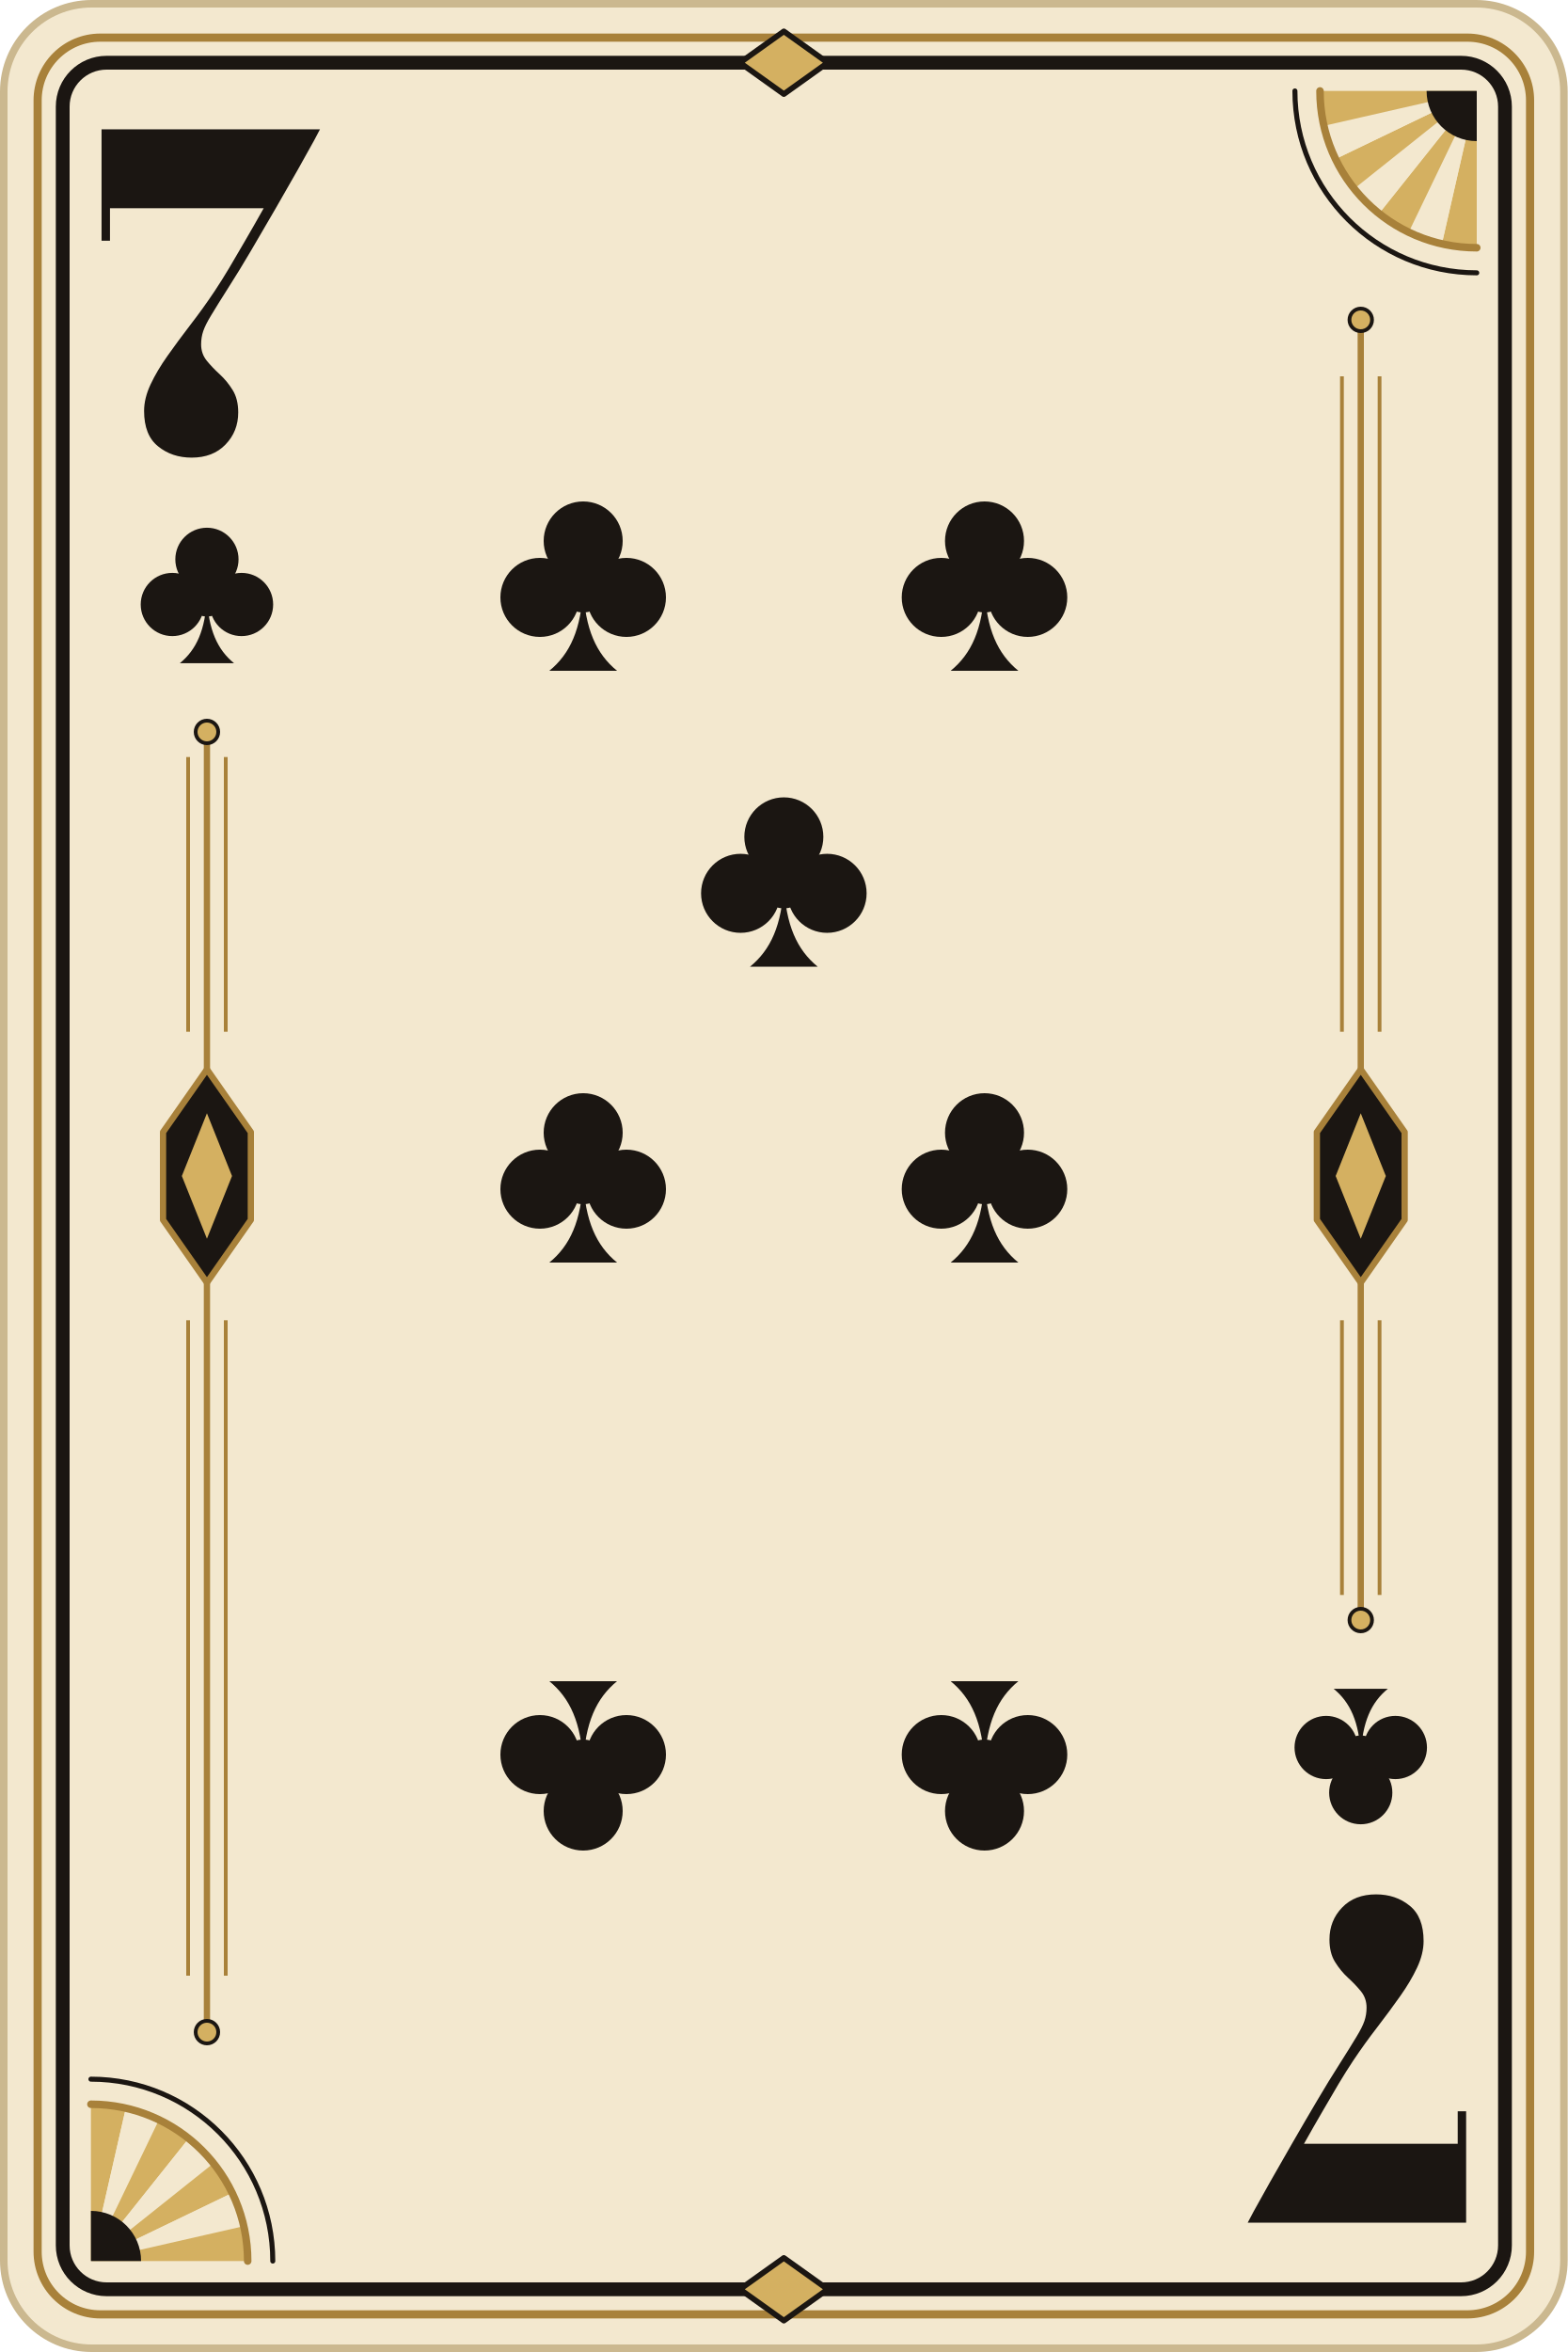
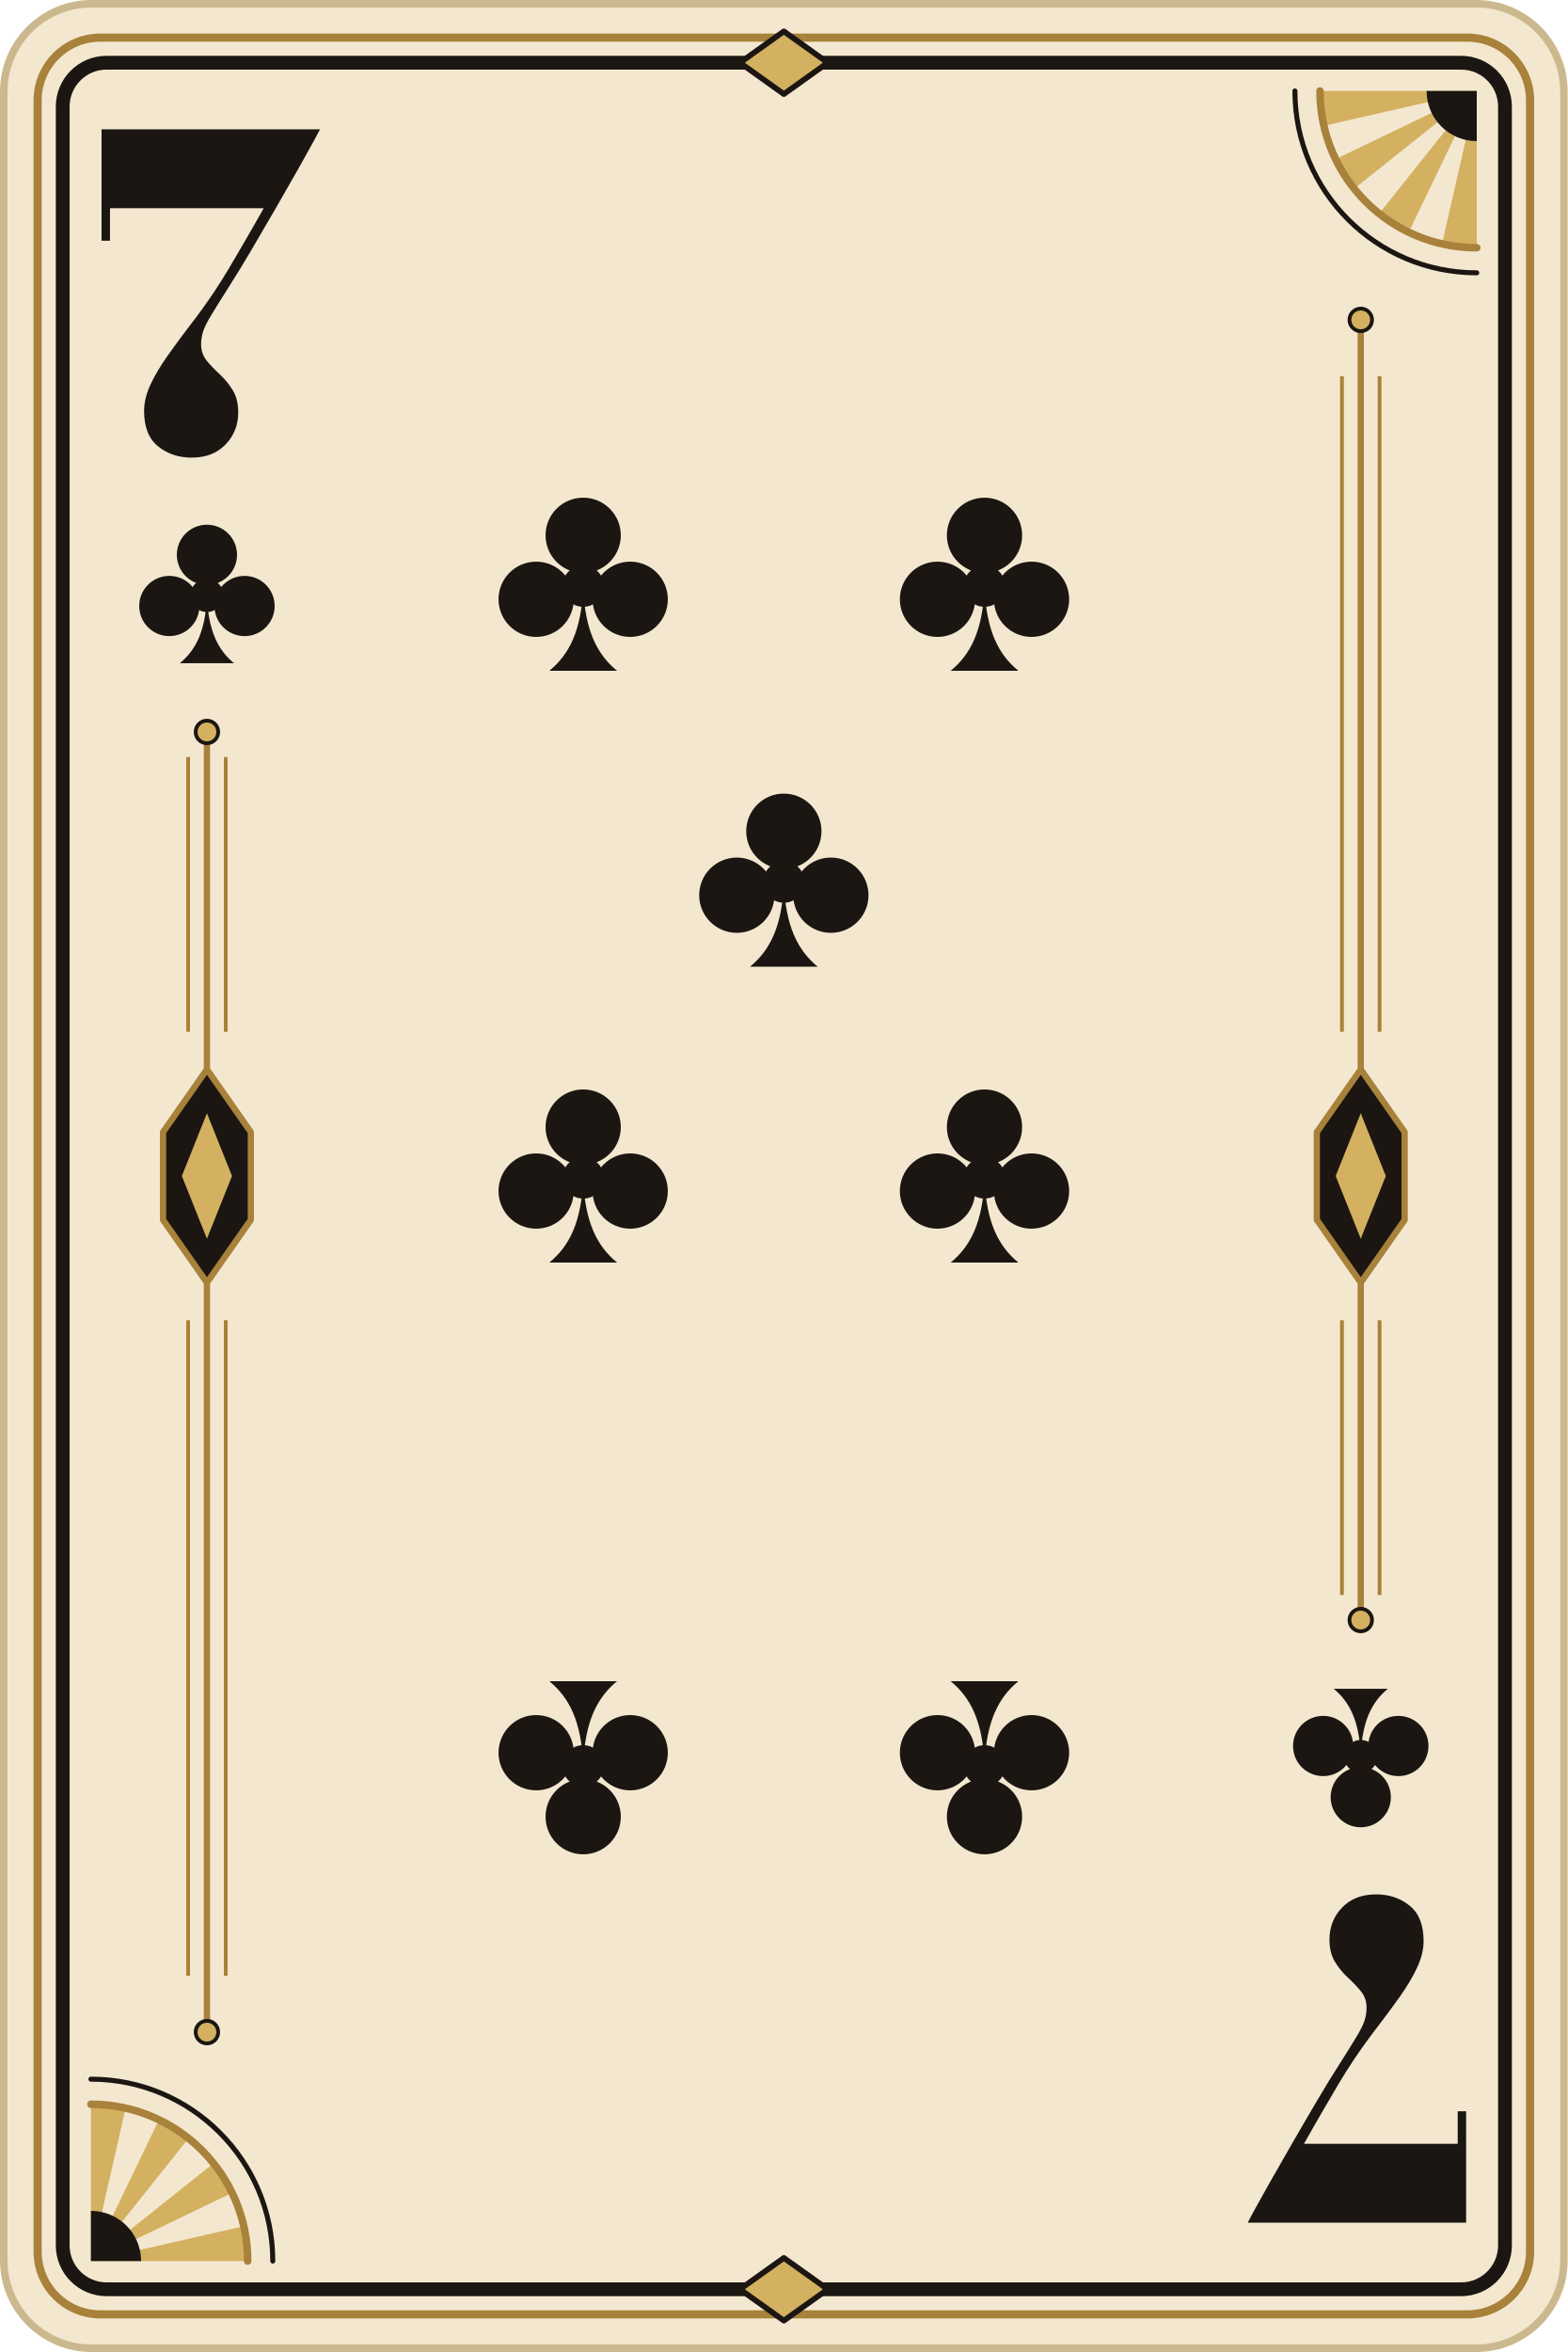
<svg xmlns="http://www.w3.org/2000/svg" viewBox="0 0 250 375" width="300" height="450" role="img" aria-label="7 of clubs">
  <rect x="0.6" y="0.6" width="248.8" height="373.8" rx="14" fill="#f3e8cf" stroke="#cbb88f" stroke-width="1.2" />
  <rect x="6" y="6" width="238" height="363" rx="10" fill="none" stroke="#a8813a" stroke-width="1.3" />
  <rect x="10" y="10" width="230" height="355" rx="7" fill="none" stroke="#1b1612" stroke-width="2.2" />
  <path d="M125,5 L132,10 L125,15 L118,10 Z" fill="#d4b061" stroke="#1b1612" stroke-width="0.9" stroke-linejoin="round" stroke-linecap="round" />
  <path d="M125,360 L132,365 L125,370 L118,365 Z" fill="#d4b061" stroke="#1b1612" stroke-width="0.9" stroke-linejoin="round" stroke-linecap="round" />
  <g class="rank" transform="translate(33.62 20.62) scale(1.7) translate(-33.62 -20.62)">
    <path d="M31.82 51.41Q29.97 51.41 28.67 50.35Q27.36 49.3 27.36 47.03Q27.36 45.84 27.97 44.54Q28.58 43.24 29.56 41.86Q30.54 40.47 31.7 38.96Q32.87 37.45 33.98 35.79Q34.65 34.78 35.32 33.66Q35.99 32.53 36.79 31.15Q37.59 29.78 38.58 28.02H24.16V31.07H23.37V20.62H43.86Q43.86 20.62 43.31 21.66Q42.75 22.69 41.8 24.37Q40.85 26.05 39.7 28.04Q38.56 30.02 37.39 32Q36.23 33.97 35.24 35.51Q34.2 37.15 33.66 38.05Q33.11 38.95 32.91 39.54Q32.71 40.13 32.71 40.79Q32.71 41.66 33.23 42.31Q33.76 42.96 34.45 43.59Q35.14 44.22 35.66 45.06Q36.19 45.9 36.19 47.17Q36.19 48.95 35 50.18Q33.82 51.41 31.82 51.41Z" fill="#1b1612" />
  </g>
  <g transform="translate(33 94.7) scale(0.24) translate(-50 -50)">
    <path d="M50,52 C51,74 57,87 68,96 L32,96 C43,87 49,74 50,52 Z" fill="#1b1612" />
-     <circle cx="50" cy="27" r="21" fill="#1b1612" />
-     <circle cx="27" cy="57" r="21" fill="#1b1612" />
-     <circle cx="73" cy="57" r="21" fill="#1b1612" />
-     <circle cx="50" cy="52" r="13" fill="#1b1612" />
+     <circle cx="50" cy="24" r="20" fill="#1b1612" />
+     <circle cx="25" cy="58" r="20" fill="#1b1612" />
+     <circle cx="75" cy="58" r="20" fill="#1b1612" />
+     <circle cx="50" cy="51" r="11" fill="#1b1612" />
  </g>
  <line x1="33" y1="117.7" x2="33" y2="172.5" stroke="#a8813a" stroke-width="1" />
  <line x1="33" y1="202.5" x2="33" y2="323" stroke="#a8813a" stroke-width="1" />
  <line x1="30" y1="120.7" x2="30" y2="164.5" stroke="#a8813a" stroke-width="0.6" />
  <line x1="30" y1="210.5" x2="30" y2="315" stroke="#a8813a" stroke-width="0.6" />
  <line x1="36" y1="120.7" x2="36" y2="164.5" stroke="#a8813a" stroke-width="0.6" />
  <line x1="36" y1="210.5" x2="36" y2="315" stroke="#a8813a" stroke-width="0.6" />
  <circle cx="33" cy="116.7" r="1.8" fill="#d4b061" stroke="#1b1612" stroke-width="0.6" stroke-linejoin="round" stroke-linecap="round" />
  <circle cx="33" cy="324" r="1.8" fill="#d4b061" stroke="#1b1612" stroke-width="0.6" stroke-linejoin="round" stroke-linecap="round" />
  <path d="M33,170.5 L40,180.5 L40,194.5 L33,204.5 L26,194.5 L26,180.5 Z" fill="#1b1612" stroke="#a8813a" stroke-width="1" stroke-linejoin="round" stroke-linecap="round" />
  <path d="M33,177.5 L37,187.5 L33,197.5 L29,187.5 Z" fill="#d4b061" />
  <path d="M14.5,360.5 L14.5,335.5 L15.9,335.54 L17.3,335.66 L18.69,335.85 L20.06,336.13 Z" fill="#d4b061" />
  <path d="M14.5,360.5 L20.06,336.13 L21.42,336.48 L22.76,336.9 L24.07,337.4 L25.35,337.98 Z" fill="#f3e8cf" />
  <path d="M14.5,360.5 L25.35,337.98 L26.59,338.62 L27.8,339.33 L28.97,340.11 L30.09,340.95 Z" fill="#d4b061" />
  <path d="M14.5,360.5 L30.09,340.95 L31.16,341.86 L32.18,342.82 L33.14,343.84 L34.05,344.91 Z" fill="#f3e8cf" />
  <path d="M14.5,360.5 L34.05,344.91 L34.89,346.03 L35.67,347.2 L36.38,348.41 L37.02,349.65 Z" fill="#d4b061" />
  <path d="M14.5,360.5 L37.02,349.65 L37.6,350.93 L38.1,352.24 L38.52,353.58 L38.87,354.94 Z" fill="#f3e8cf" />
  <path d="M14.5,360.5 L38.87,354.94 L39.15,356.31 L39.34,357.7 L39.46,359.1 L39.5,360.5 Z" fill="#d4b061" />
  <path d="M14.5,335.5 A25,25 0 0 1 39.5,360.5" fill="none" stroke="#a8813a" stroke-width="1.2" stroke-linejoin="round" stroke-linecap="round" />
  <path d="M14.5,331.5 A29,29 0 0 1 43.5,360.5" fill="none" stroke="#1b1612" stroke-width="0.8" stroke-linejoin="round" stroke-linecap="round" />
  <path d="M14.5,352.5 A8,8 0 0 1 22.5,360.5 L14.5,360.5 Z" fill="#1b1612" />
  <g transform="rotate(180 125 187.5)">
    <g class="rank" transform="translate(33.62 20.62) scale(1.7) translate(-33.62 -20.62)">
      <path d="M31.82 51.41Q29.97 51.41 28.67 50.35Q27.36 49.3 27.36 47.03Q27.36 45.84 27.97 44.54Q28.58 43.24 29.56 41.86Q30.54 40.47 31.7 38.96Q32.87 37.45 33.98 35.79Q34.65 34.78 35.32 33.66Q35.99 32.53 36.79 31.15Q37.59 29.78 38.58 28.02H24.16V31.07H23.37V20.62H43.86Q43.86 20.62 43.31 21.66Q42.75 22.69 41.8 24.37Q40.85 26.05 39.7 28.04Q38.56 30.02 37.39 32Q36.23 33.97 35.24 35.51Q34.2 37.15 33.66 38.05Q33.11 38.95 32.91 39.54Q32.71 40.13 32.71 40.79Q32.71 41.66 33.23 42.31Q33.76 42.96 34.45 43.59Q35.14 44.22 35.66 45.06Q36.19 45.9 36.19 47.17Q36.19 48.95 35 50.18Q33.82 51.41 31.82 51.41Z" fill="#1b1612" />
    </g>
    <g transform="translate(33 94.7) scale(0.24) translate(-50 -50)">
      <path d="M50,52 C51,74 57,87 68,96 L32,96 C43,87 49,74 50,52 Z" fill="#1b1612" />
-       <circle cx="50" cy="27" r="21" fill="#1b1612" />
-       <circle cx="27" cy="57" r="21" fill="#1b1612" />
-       <circle cx="73" cy="57" r="21" fill="#1b1612" />
-       <circle cx="50" cy="52" r="13" fill="#1b1612" />
+       <circle cx="50" cy="24" r="20" fill="#1b1612" />
+       <circle cx="25" cy="58" r="20" fill="#1b1612" />
+       <circle cx="75" cy="58" r="20" fill="#1b1612" />
+       <circle cx="50" cy="51" r="11" fill="#1b1612" />
    </g>
    <line x1="33" y1="117.7" x2="33" y2="172.5" stroke="#a8813a" stroke-width="1" />
    <line x1="33" y1="202.5" x2="33" y2="323" stroke="#a8813a" stroke-width="1" />
    <line x1="30" y1="120.7" x2="30" y2="164.5" stroke="#a8813a" stroke-width="0.6" />
    <line x1="30" y1="210.5" x2="30" y2="315" stroke="#a8813a" stroke-width="0.6" />
    <line x1="36" y1="120.7" x2="36" y2="164.5" stroke="#a8813a" stroke-width="0.6" />
    <line x1="36" y1="210.5" x2="36" y2="315" stroke="#a8813a" stroke-width="0.6" />
    <circle cx="33" cy="116.7" r="1.8" fill="#d4b061" stroke="#1b1612" stroke-width="0.6" stroke-linejoin="round" stroke-linecap="round" />
    <circle cx="33" cy="324" r="1.8" fill="#d4b061" stroke="#1b1612" stroke-width="0.6" stroke-linejoin="round" stroke-linecap="round" />
    <path d="M33,170.5 L40,180.5 L40,194.5 L33,204.5 L26,194.5 L26,180.5 Z" fill="#1b1612" stroke="#a8813a" stroke-width="1" stroke-linejoin="round" stroke-linecap="round" />
    <path d="M33,177.5 L37,187.5 L33,197.5 L29,187.5 Z" fill="#d4b061" />
    <path d="M14.5,360.5 L14.5,335.5 L15.9,335.54 L17.3,335.66 L18.69,335.85 L20.06,336.13 Z" fill="#d4b061" />
    <path d="M14.5,360.5 L20.06,336.13 L21.42,336.48 L22.76,336.9 L24.07,337.4 L25.35,337.98 Z" fill="#f3e8cf" />
    <path d="M14.5,360.5 L25.35,337.98 L26.59,338.62 L27.8,339.33 L28.97,340.11 L30.09,340.95 Z" fill="#d4b061" />
    <path d="M14.5,360.5 L30.09,340.95 L31.16,341.86 L32.18,342.82 L33.14,343.84 L34.05,344.91 Z" fill="#f3e8cf" />
    <path d="M14.5,360.5 L34.05,344.91 L34.89,346.03 L35.67,347.2 L36.38,348.41 L37.02,349.65 Z" fill="#d4b061" />
    <path d="M14.5,360.5 L37.02,349.65 L37.6,350.93 L38.1,352.24 L38.52,353.58 L38.87,354.94 Z" fill="#f3e8cf" />
    <path d="M14.5,360.5 L38.87,354.94 L39.15,356.31 L39.34,357.7 L39.46,359.1 L39.5,360.5 Z" fill="#d4b061" />
    <path d="M14.5,335.5 A25,25 0 0 1 39.5,360.5" fill="none" stroke="#a8813a" stroke-width="1.2" stroke-linejoin="round" stroke-linecap="round" />
    <path d="M14.5,331.5 A29,29 0 0 1 43.5,360.5" fill="none" stroke="#1b1612" stroke-width="0.8" stroke-linejoin="round" stroke-linecap="round" />
    <path d="M14.5,352.5 A8,8 0 0 1 22.5,360.5 L14.5,360.5 Z" fill="#1b1612" />
  </g>
  <g transform="translate(0 12.5)">
    <g transform="translate(93 80.65) scale(0.3) translate(-50 -50)">
      <path d="M50,52 C51,74 57,87 68,96 L32,96 C43,87 49,74 50,52 Z" fill="#1b1612" />
-       <circle cx="50" cy="27" r="21" fill="#1b1612" />
-       <circle cx="27" cy="57" r="21" fill="#1b1612" />
-       <circle cx="73" cy="57" r="21" fill="#1b1612" />
-       <circle cx="50" cy="52" r="13" fill="#1b1612" />
+       <circle cx="50" cy="24" r="20" fill="#1b1612" />
+       <circle cx="25" cy="58" r="20" fill="#1b1612" />
+       <circle cx="75" cy="58" r="20" fill="#1b1612" />
+       <circle cx="50" cy="51" r="11" fill="#1b1612" />
    </g>
    <g transform="translate(93 175) scale(0.3) translate(-50 -50)">
      <path d="M50,52 C51,74 57,87 68,96 L32,96 C43,87 49,74 50,52 Z" fill="#1b1612" />
-       <circle cx="50" cy="27" r="21" fill="#1b1612" />
-       <circle cx="27" cy="57" r="21" fill="#1b1612" />
-       <circle cx="73" cy="57" r="21" fill="#1b1612" />
-       <circle cx="50" cy="52" r="13" fill="#1b1612" />
+       <circle cx="50" cy="24" r="20" fill="#1b1612" />
+       <circle cx="25" cy="58" r="20" fill="#1b1612" />
+       <circle cx="75" cy="58" r="20" fill="#1b1612" />
+       <circle cx="50" cy="51" r="11" fill="#1b1612" />
    </g>
    <g transform="translate(93 269.35) rotate(180) scale(0.3) translate(-50 -50)">
      <path d="M50,52 C51,74 57,87 68,96 L32,96 C43,87 49,74 50,52 Z" fill="#1b1612" />
-       <circle cx="50" cy="27" r="21" fill="#1b1612" />
-       <circle cx="27" cy="57" r="21" fill="#1b1612" />
-       <circle cx="73" cy="57" r="21" fill="#1b1612" />
-       <circle cx="50" cy="52" r="13" fill="#1b1612" />
+       <circle cx="50" cy="24" r="20" fill="#1b1612" />
+       <circle cx="25" cy="58" r="20" fill="#1b1612" />
+       <circle cx="75" cy="58" r="20" fill="#1b1612" />
+       <circle cx="50" cy="51" r="11" fill="#1b1612" />
    </g>
    <g transform="translate(157 80.65) scale(0.3) translate(-50 -50)">
      <path d="M50,52 C51,74 57,87 68,96 L32,96 C43,87 49,74 50,52 Z" fill="#1b1612" />
-       <circle cx="50" cy="27" r="21" fill="#1b1612" />
-       <circle cx="27" cy="57" r="21" fill="#1b1612" />
-       <circle cx="73" cy="57" r="21" fill="#1b1612" />
-       <circle cx="50" cy="52" r="13" fill="#1b1612" />
+       <circle cx="50" cy="24" r="20" fill="#1b1612" />
+       <circle cx="25" cy="58" r="20" fill="#1b1612" />
+       <circle cx="75" cy="58" r="20" fill="#1b1612" />
+       <circle cx="50" cy="51" r="11" fill="#1b1612" />
    </g>
    <g transform="translate(157 175) scale(0.3) translate(-50 -50)">
      <path d="M50,52 C51,74 57,87 68,96 L32,96 C43,87 49,74 50,52 Z" fill="#1b1612" />
-       <circle cx="50" cy="27" r="21" fill="#1b1612" />
-       <circle cx="27" cy="57" r="21" fill="#1b1612" />
-       <circle cx="73" cy="57" r="21" fill="#1b1612" />
-       <circle cx="50" cy="52" r="13" fill="#1b1612" />
+       <circle cx="50" cy="24" r="20" fill="#1b1612" />
+       <circle cx="25" cy="58" r="20" fill="#1b1612" />
+       <circle cx="75" cy="58" r="20" fill="#1b1612" />
+       <circle cx="50" cy="51" r="11" fill="#1b1612" />
    </g>
    <g transform="translate(157 269.35) rotate(180) scale(0.3) translate(-50 -50)">
      <path d="M50,52 C51,74 57,87 68,96 L32,96 C43,87 49,74 50,52 Z" fill="#1b1612" />
-       <circle cx="50" cy="27" r="21" fill="#1b1612" />
-       <circle cx="27" cy="57" r="21" fill="#1b1612" />
-       <circle cx="73" cy="57" r="21" fill="#1b1612" />
-       <circle cx="50" cy="52" r="13" fill="#1b1612" />
+       <circle cx="50" cy="24" r="20" fill="#1b1612" />
+       <circle cx="25" cy="58" r="20" fill="#1b1612" />
+       <circle cx="75" cy="58" r="20" fill="#1b1612" />
+       <circle cx="50" cy="51" r="11" fill="#1b1612" />
    </g>
    <g transform="translate(125 127.83) scale(0.3) translate(-50 -50)">
      <path d="M50,52 C51,74 57,87 68,96 L32,96 C43,87 49,74 50,52 Z" fill="#1b1612" />
-       <circle cx="50" cy="27" r="21" fill="#1b1612" />
-       <circle cx="27" cy="57" r="21" fill="#1b1612" />
-       <circle cx="73" cy="57" r="21" fill="#1b1612" />
-       <circle cx="50" cy="52" r="13" fill="#1b1612" />
+       <circle cx="50" cy="24" r="20" fill="#1b1612" />
+       <circle cx="25" cy="58" r="20" fill="#1b1612" />
+       <circle cx="75" cy="58" r="20" fill="#1b1612" />
+       <circle cx="50" cy="51" r="11" fill="#1b1612" />
    </g>
  </g>
</svg>
